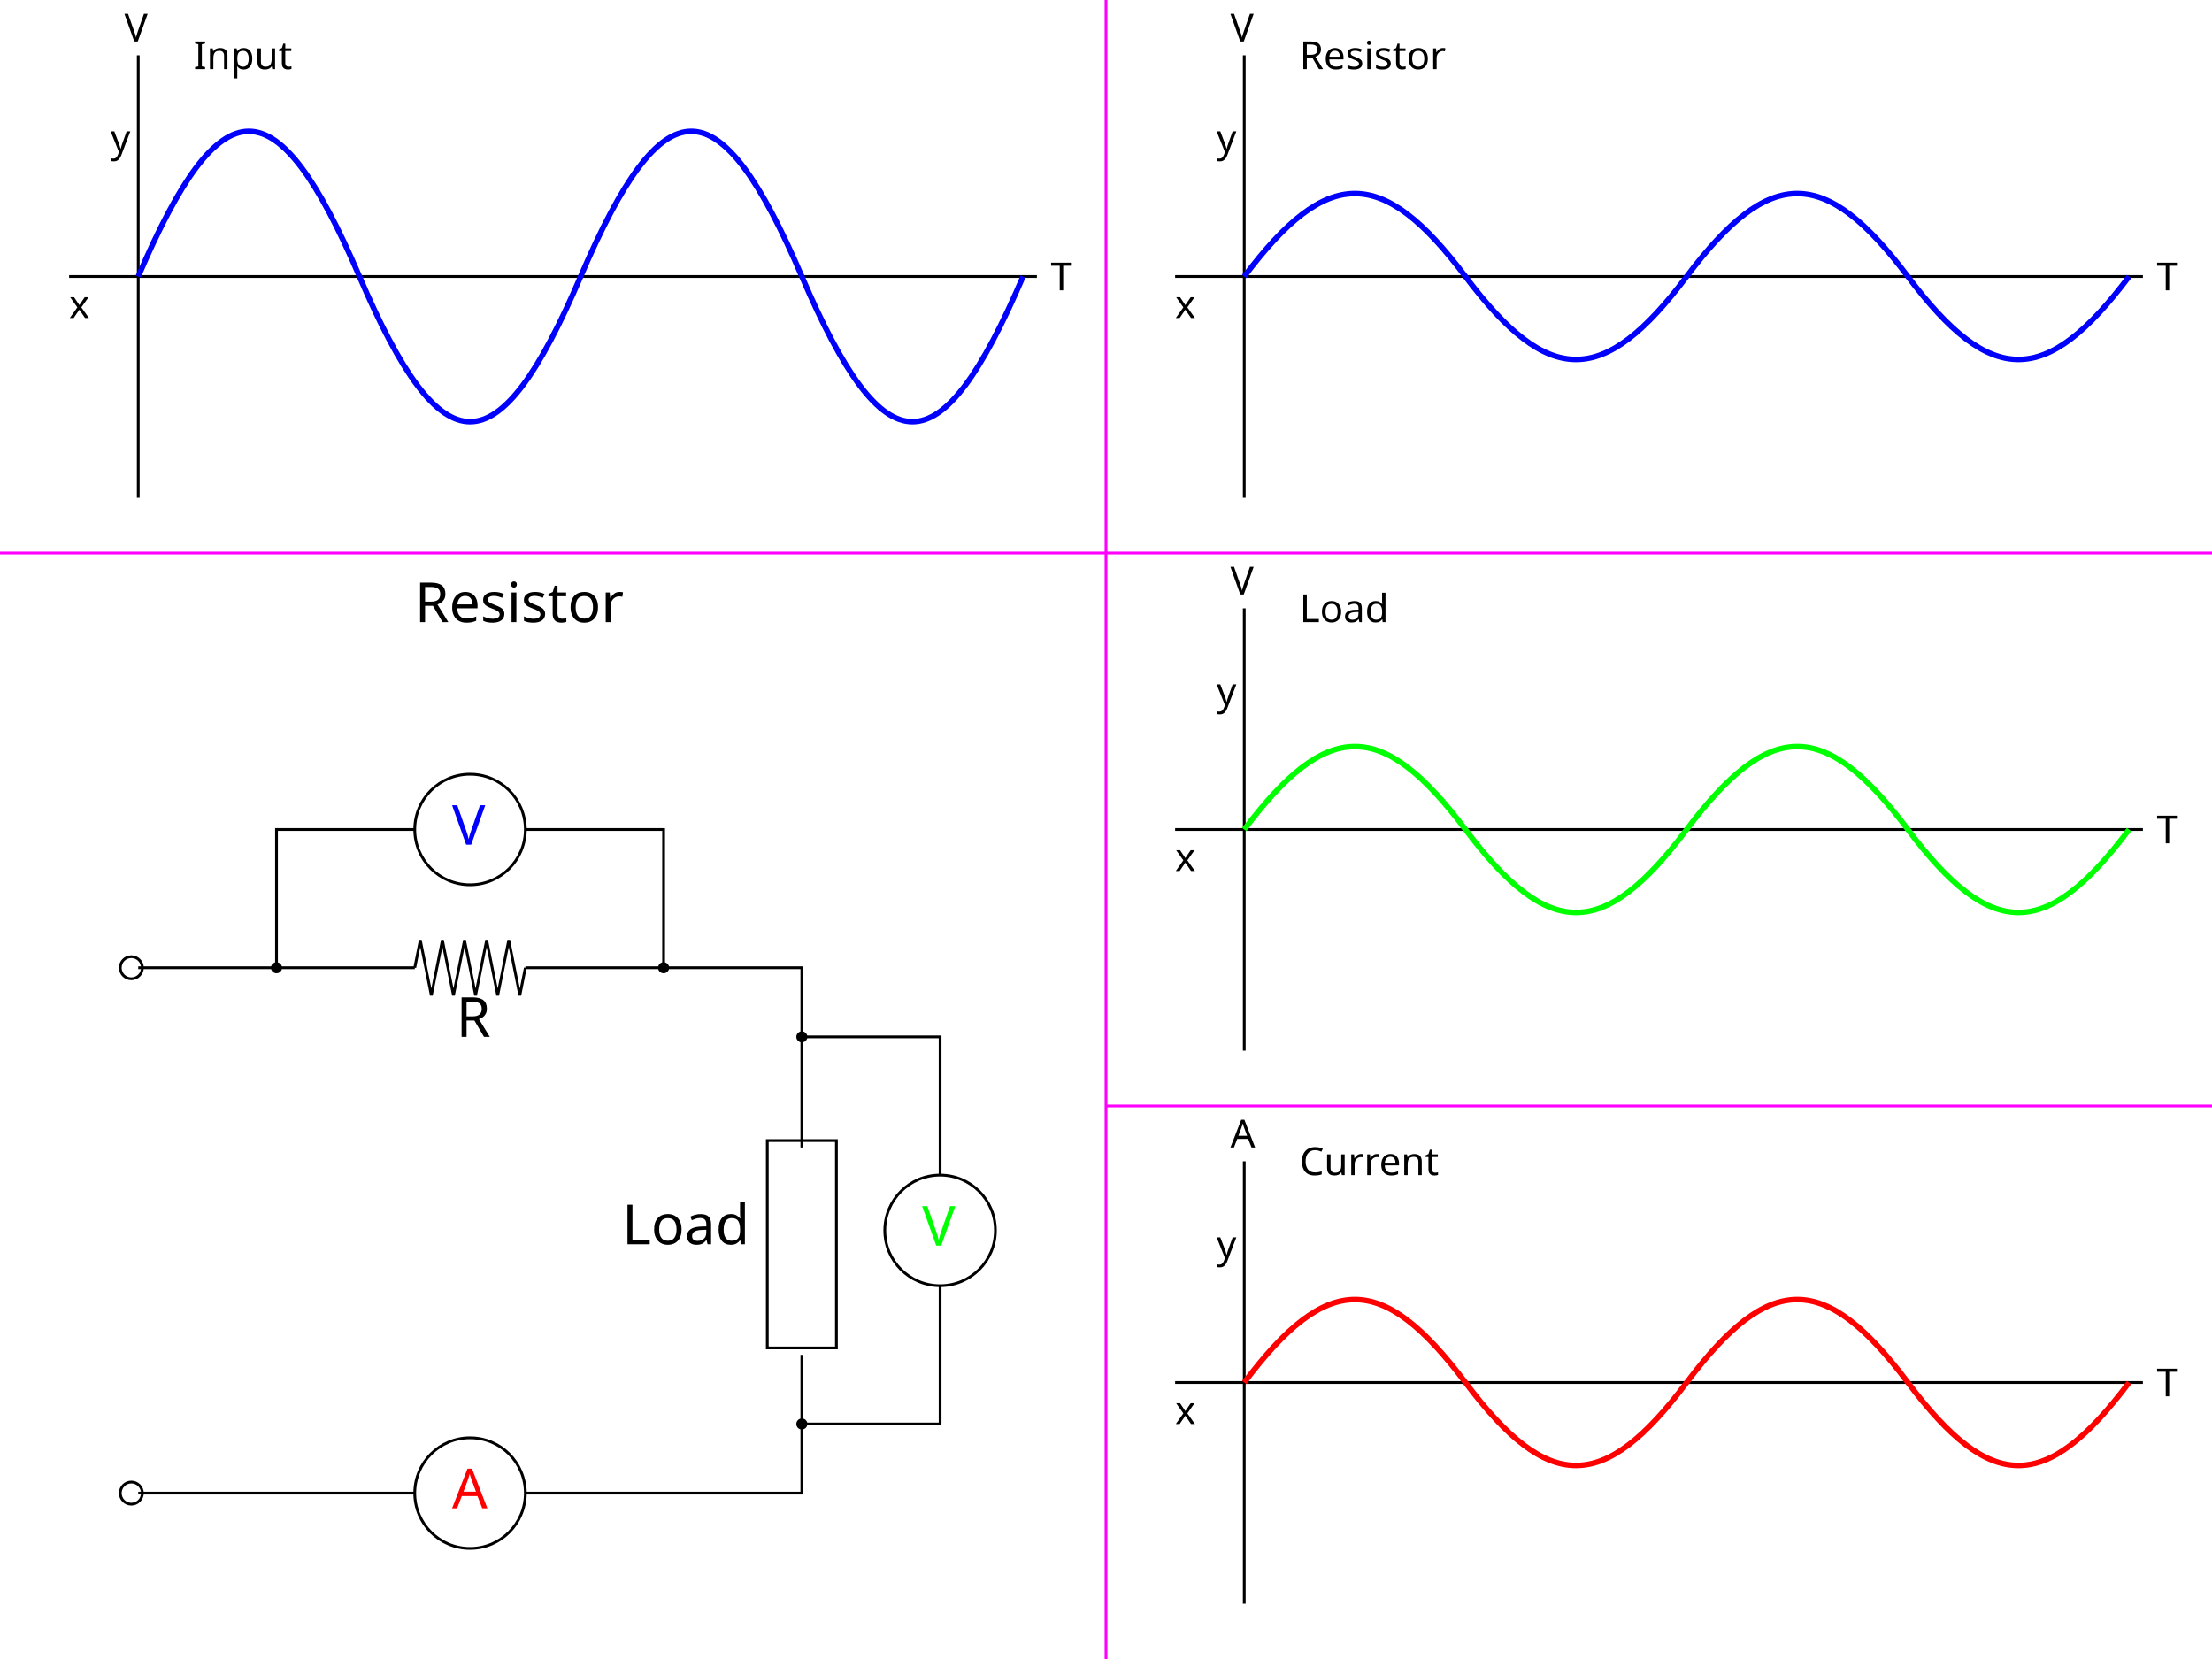
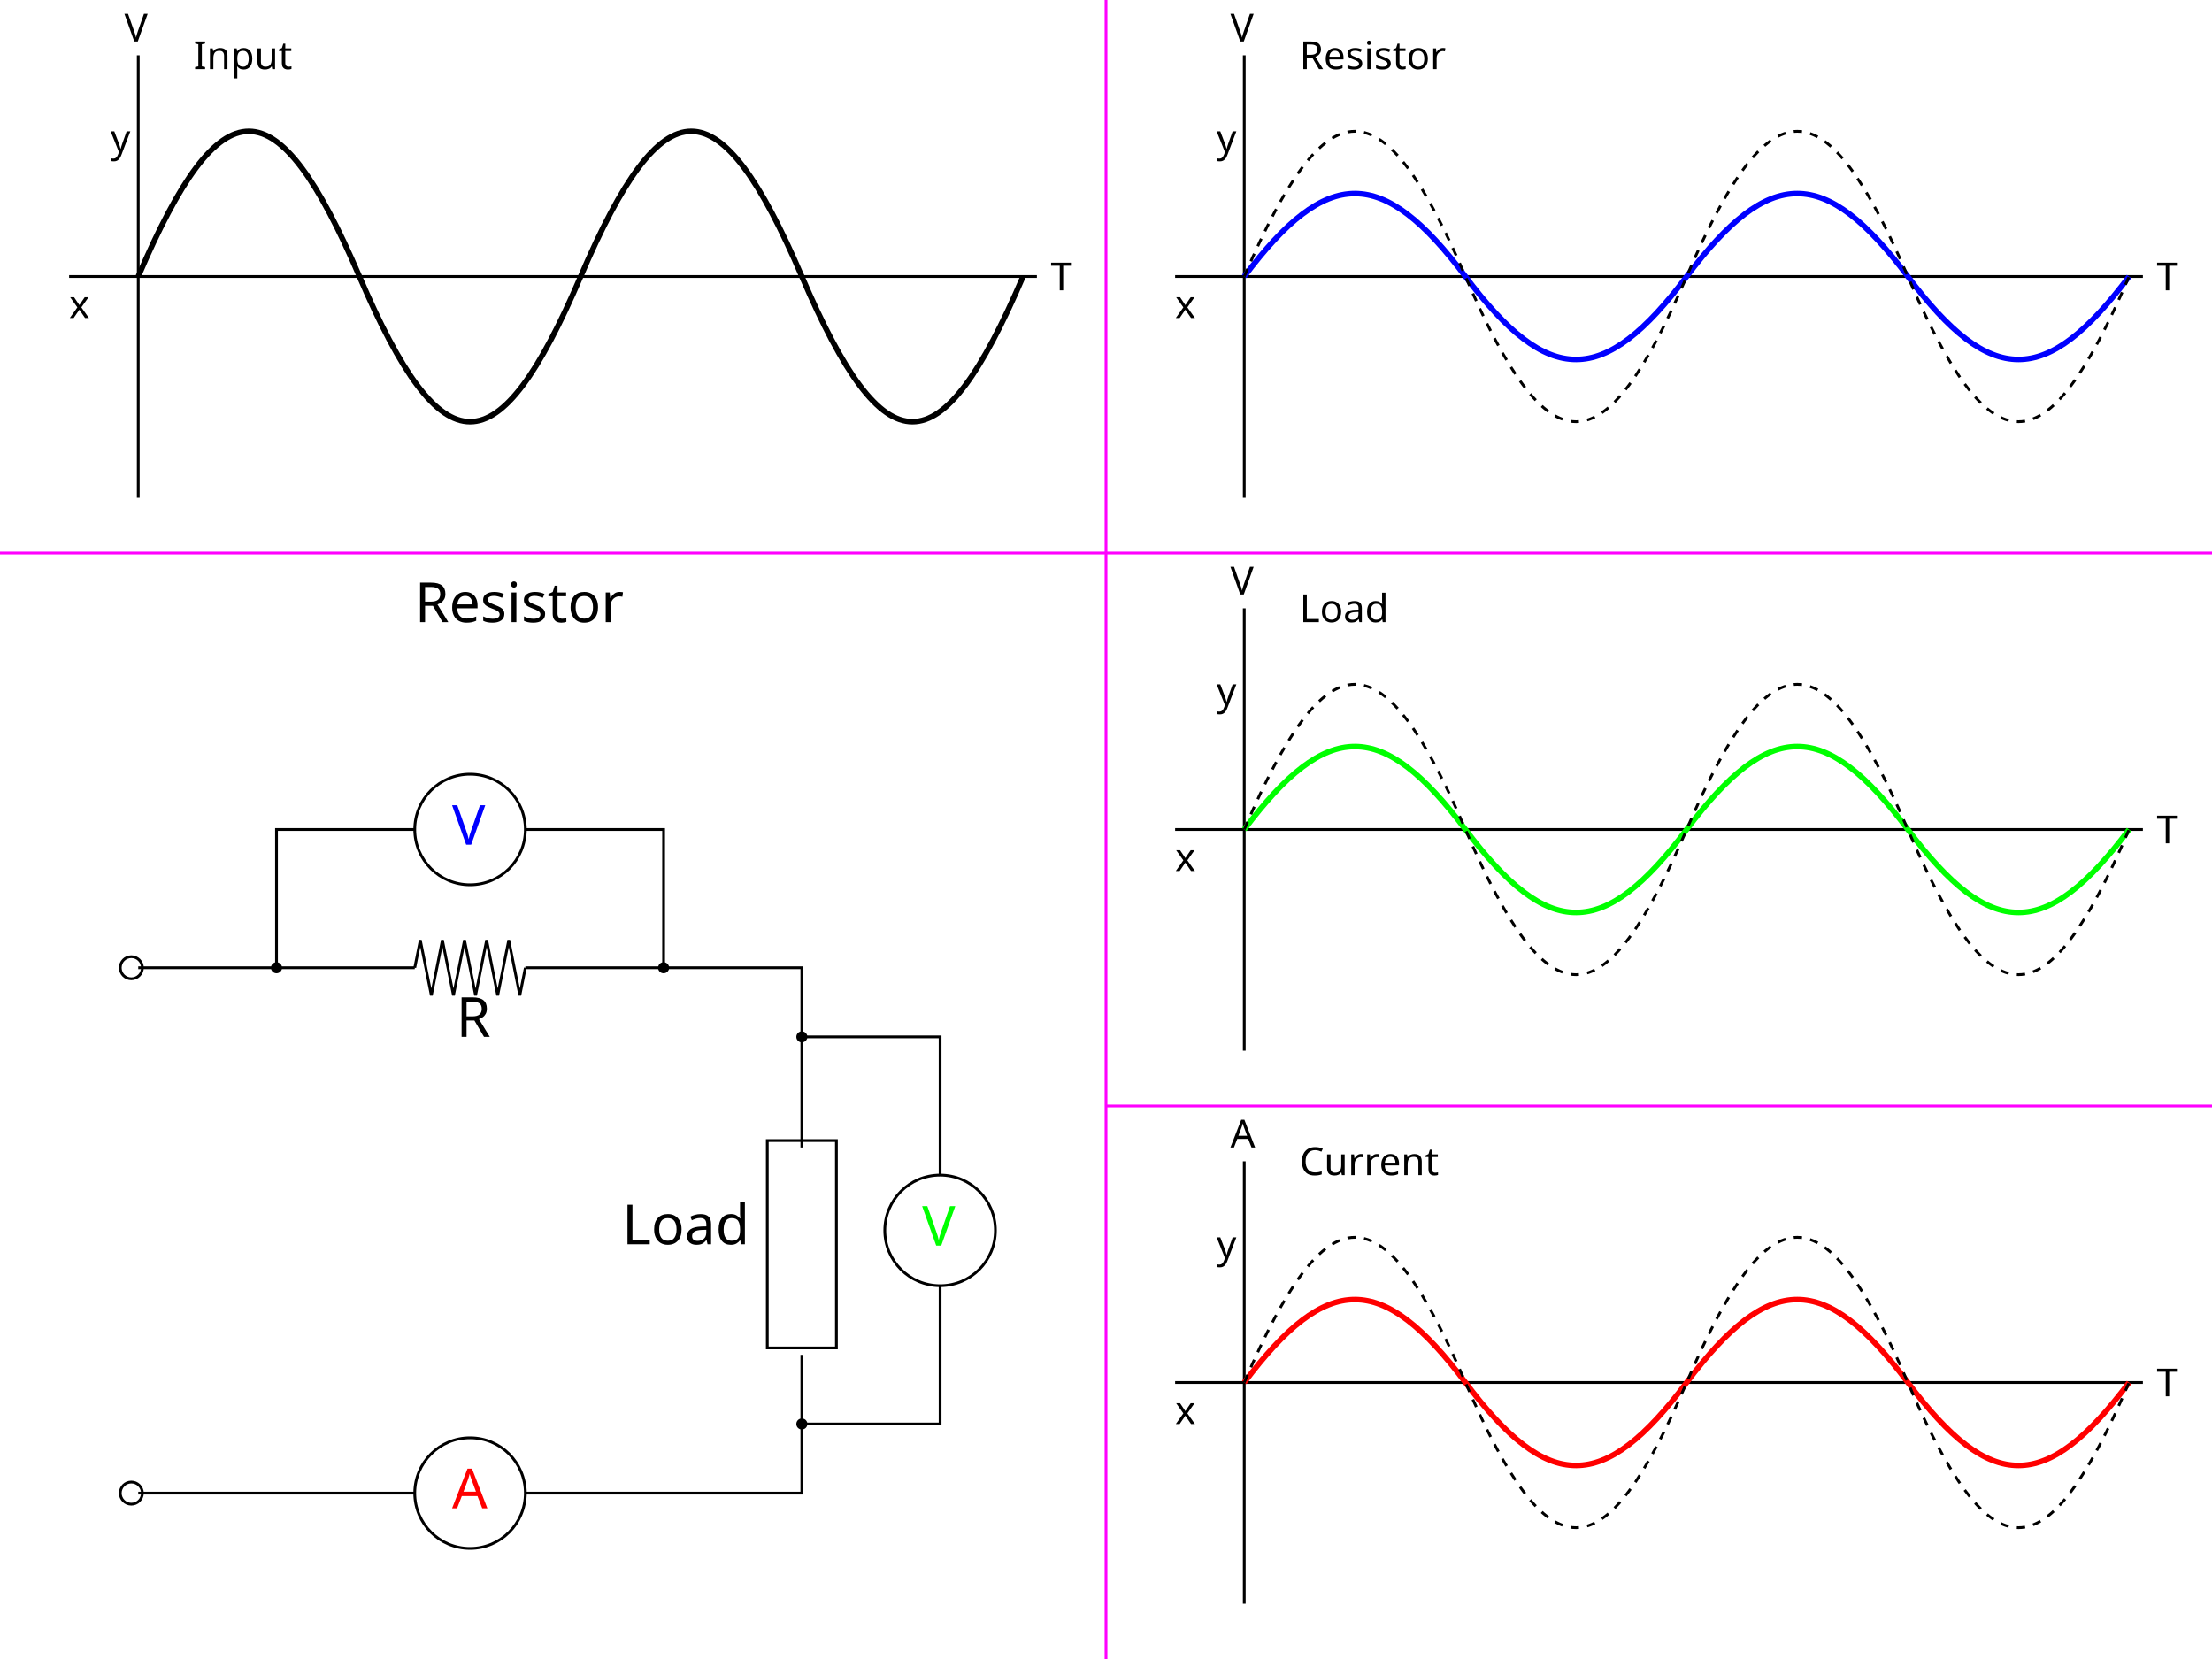
<svg xmlns="http://www.w3.org/2000/svg" id="svg1" version="1.1" viewBox="0 0 800 600" preserveAspectRatio="xMidYMid" fill-rule="evenodd" width="800" height="600">
  <g id="page1" transform="matrix(1.43537,0,0,1.368655,-15.83665,-11.89848)">
    <g id="layer1" transform="matrix(0.6966847,0,0,0.7306442,11.03315,8.693558)" style="display:inline">
      <rect id="white_background" x="0" y="0" width="800" height="600" fill="white">
            </rect>
      <path id="horiz guide 1" d="M 0,200 H 800" style="fill:none;fill-opacity:1;stroke:#ff00ff;stroke-width:1;stroke-opacity:1">
            </path>
      <path id="horiz guide 2" d="M 400,400 H 800" style="fill:none;fill-opacity:1;stroke:#ff00ff;stroke-width:1;stroke-opacity:1">
            </path>
      <path id="vert guide" d="M 400,0 V 600" style="fill:none;fill-opacity:1;stroke:#ff00ff;stroke-width:1;stroke-opacity:1">
            </path>
    </g>
    <g id="layer2" transform="matrix(0.6966847,0,0,0.7306442,11.03315,8.693558)" style="display:inline">
      <g id="axis_x">
        <path id="axis_x_line" d="M 25,100 H 375" style="fill:none;fill-opacity:1;stroke:#000000;stroke-width:1;stroke-opacity:1">
                </path>
        <text id="axis_x_text" x="25" y="115" font-family="Ubuntu" font-size="14" font-weight="norm" fill="#000000">
          <tspan>x</tspan>
        </text>
        <text id="axis_x_unit" x="380" y="105" font-family="Ubuntu" font-size="14" font-weight="norm" fill="#000000">
          <tspan>T</tspan>
        </text>
      </g>
      <g id="axis_y">
        <path id="axis_y_line" d="M 50,20 V 180" style="fill:none;fill-opacity:1;stroke:#000000;stroke-width:1;stroke-opacity:1">
                </path>
        <text id="axis_y_text" x="40" y="55" font-family="Ubuntu" font-size="14" font-weight="norm" fill="#000000">
          <tspan>y</tspan>
        </text>
        <text id="axis_y_unit" x="45" y="15" font-family="Ubuntu" font-size="14" font-weight="norm" fill="#000000">
          <tspan>V</tspan>
        </text>
      </g>
    </g>
    <g id="layer3" transform="matrix(0.6966847,0,0,0.7306442,11.03315,8.693558)" style="display:inline">
      <g id="axis_x">
        <path id="axis_x_line" d="M 425,100 H 775" style="fill:none;fill-opacity:1;stroke:#000000;stroke-width:1;stroke-opacity:1">
                </path>
        <text id="axis_x_text" x="425" y="115" font-family="Ubuntu" font-size="14" font-weight="norm" fill="#000000">
          <tspan>x</tspan>
        </text>
        <text id="axis_x_unit" x="780" y="105" font-family="Ubuntu" font-size="14" font-weight="norm" fill="#000000">
          <tspan>T</tspan>
        </text>
      </g>
      <g id="axis_y">
        <path id="axis_y_line" d="M 450,20 V 180" style="fill:none;fill-opacity:1;stroke:#000000;stroke-width:1;stroke-opacity:1">
                </path>
        <text id="axis_y_text" x="440" y="55" font-family="Ubuntu" font-size="14" font-weight="norm" fill="#000000">
          <tspan>y</tspan>
        </text>
        <text id="axis_y_unit" x="445" y="15" font-family="Ubuntu" font-size="14" font-weight="norm" fill="#000000">
          <tspan>V</tspan>
        </text>
      </g>
    </g>
    <g id="layer4" transform="matrix(0.6966847,0,0,0.7306442,11.03315,8.693558)" style="display:inline">
      <g id="axis_x">
        <path id="axis_x_line" d="M 425,300 H 775" style="fill:none;fill-opacity:1;stroke:#000000;stroke-width:1;stroke-opacity:1">
                </path>
        <text id="axis_x_text" x="425" y="315" font-family="Ubuntu" font-size="14" font-weight="norm" fill="#000000">
          <tspan>x</tspan>
        </text>
        <text id="axis_x_unit" x="780" y="305" font-family="Ubuntu" font-size="14" font-weight="norm" fill="#000000">
          <tspan>T</tspan>
        </text>
      </g>
      <g id="axis_y">
        <path id="axis_y_line" d="M 450,220 V 380" style="fill:none;fill-opacity:1;stroke:#000000;stroke-width:1;stroke-opacity:1">
                </path>
        <text id="axis_y_text" x="440" y="255" font-family="Ubuntu" font-size="14" font-weight="norm" fill="#000000">
          <tspan>y</tspan>
        </text>
        <text id="axis_y_unit" x="445" y="215" font-family="Ubuntu" font-size="14" font-weight="norm" fill="#000000">
          <tspan>V</tspan>
        </text>
      </g>
    </g>
    <g id="layer5" transform="matrix(0.6966847,0,0,0.7306442,11.03315,8.693558)" style="display:inline">
      <g id="axis_x">
        <path id="axis_x_line" d="M 425,500 H 775" style="fill:none;fill-opacity:1;stroke:#000000;stroke-width:1;stroke-opacity:1">
                </path>
        <text id="axis_x_text" x="425" y="515" font-family="Ubuntu" font-size="14" font-weight="norm" fill="#000000">
          <tspan>x</tspan>
        </text>
        <text id="axis_x_unit" x="780" y="505" font-family="Ubuntu" font-size="14" font-weight="norm" fill="#000000">
          <tspan>T</tspan>
        </text>
      </g>
      <g id="axis_y">
        <path id="axis_y_line" d="M 450,420 V 580" style="fill:none;fill-opacity:1;stroke:#000000;stroke-width:1;stroke-opacity:1">
                </path>
        <text id="axis_y_text" x="440" y="455" font-family="Ubuntu" font-size="14" font-weight="norm" fill="#000000">
          <tspan>y</tspan>
        </text>
        <text id="axis_y_unit" x="445" y="415" font-family="Ubuntu" font-size="14" font-weight="norm" fill="#000000">
          <tspan>A</tspan>
        </text>
      </g>
    </g>
    <g id="layer6" transform="matrix(0.6966847,0,0,0.7306442,11.03315,8.693558)" style="display:inline">
-       <path id="voltage_line" d="M 50 100                    c 30 -70, 50 -70, 80 0                    s 50 70, 80 0                    s 50 -70, 80 0                    s 50 70, 80 0" style="fill:none;fill-opacity:1;stroke:#0000ff;stroke-width:2;stroke-opacity:1">
+       <path id="voltage_line" d="M 50 100                    c 30 -70, 50 -70, 80 0                    s 50 70, 80 0                    s 50 -70, 80 0                    s 50 70, 80 0" style="fill:none;fill-opacity:1;stroke:#000000;stroke-width:2;stroke-opacity:1">
            </path>
      <text id="voltage_text" x="70" y="25" font-family="Ubuntu" font-size="14" font-weight="norm" fill="#000000">
        <tspan>Input</tspan>
      </text>
    </g>
    <g id="layer7" transform="matrix(0.6966847,0,0,0.7306442,11.03315,8.693558)" style="display:inline">
      <path id="voltage_line" d="M 450 100                    c 30 -40, 50 -40, 80 0                    s 50 40, 80 0                    s 50 -40, 80 0                    s 50 40, 80 0" style="fill:none;fill-opacity:1;stroke:#0000ff;stroke-width:2;stroke-opacity:1">
            </path>
      <text id="voltage_text" x="470" y="25" font-family="Ubuntu" font-size="14" font-weight="norm" fill="#000000">
        <tspan>Resistor</tspan>
      </text>
+       <path id="reference_wave" d="M 450 100                    c 30 -70, 50 -70, 80 0                    s 50 70, 80 0                    s 50 -70, 80 0                    s 50 70, 80 0" style="fill:none;fill-opacity:1;stroke:#000000;stroke-width:1;stroke-opacity:1;stroke-dasharray:3, 3">
+             </path>
    </g>
    <g id="layer8" transform="matrix(0.6966847,0,0,0.7306442,11.03315,8.693558)" style="display:inline">
      <path id="voltage_line" d="M 450 300                    c 30 -40, 50 -40, 80 0                    s 50 40, 80 0                    s 50 -40, 80 0                    s 50 40, 80 0" style="fill:none;fill-opacity:1;stroke:#00ff00;stroke-width:2;stroke-opacity:1">
            </path>
      <text id="voltage_text" x="470" y="225" font-family="Ubuntu" font-size="14" font-weight="norm" fill="#000000">
        <tspan>Load</tspan>
      </text>
+       <path id="reference_wave" d="M 450 300                    c 30 -70, 50 -70, 80 0                    s 50 70, 80 0                    s 50 -70, 80 0                    s 50 70, 80 0" style="fill:none;fill-opacity:1;stroke:#000000;stroke-width:1;stroke-opacity:1;stroke-dasharray:3, 3">
+             </path>
    </g>
    <g id="layer9" transform="matrix(0.6966847,0,0,0.7306442,11.03315,8.693558)" style="display:inline">
      <path id="current" d="M 450 500                    c 30 -40, 50 -40, 80 0                    s 50 40, 80 0                    s 50 -40, 80 0                    s 50 40, 80 0" style="fill:none;fill-opacity:1;stroke:#ff0000;stroke-width:2;stroke-opacity:1">
            </path>
      <text id="voltage_text" x="470" y="425" font-family="Ubuntu" font-size="14" font-weight="norm" fill="#000000">
        <tspan>Current</tspan>
      </text>
+       <path id="reference_wave" d="M 450 500                    c 30 -70, 50 -70, 80 0                    s 50 70, 80 0                    s 50 -70, 80 0                    s 50 70, 80 0" style="fill:none;fill-opacity:1;stroke:#000000;stroke-width:1;stroke-opacity:1;stroke-dasharray:3, 3">
+             </path>
    </g>
    <g id="layer10" transform="matrix(0.6966847,0,0,0.7306442,11.03315,8.693558)" style="display:inline">
      <text id="circuit_text" x="150" y="225" font-family="Ubuntu" font-size="20" font-weight="norm" fill="#000000">
        <tspan>Resistor</tspan>
      </text>
      <g id="circuit_elements">
        <path id="symbol" d="M 150,350                        l 2,-10                        l 4,20                        l 4,-20                        l 4,20                        l 4,-20                        l 4,20                        l 4,-20                        l 4,20                        l 4,-20                        l 4,20                        l 2,-10" style="fill:none;fill-opacity:1;stroke:#000000;stroke-width:1;stroke-opacity:1">
                </path>
        <text id="symbol_text" x="165" y="375" font-family="Ubuntu" font-size="20" font-weight="norm" fill="#000000">
          <tspan>R</tspan>
        </text>
        <rect id="load" x="277.5" y="412.5" width="25" height="75" style="fill:none;fill-opacity:1;stroke:#000000;stroke-width:1;stroke-opacity:1">
                </rect>
        <text id="load_text" x="225" y="450" font-family="Ubuntu" font-size="20" font-weight="norm" fill="#000000">
          <tspan>Load</tspan>
        </text>
        <path id="lines" d="M 50,350                        h 100                        m 40,0                        h 100                        v 65                        m 0,75                        v 50                        h -100                        m -40,0                        h -100                        M 100,350                        v -50                        h 50                        m 40,0                        h 50                        v 50                        M 290,375                        h 50                        v 50                        m 0,40                        v 50                        h -50" style="fill:none;fill-opacity:1;stroke:#000000;stroke-width:1;stroke-opacity:1">
                </path>
        <g id="points">
          <circle cx="47.5" cy="350" r="4" style="fill:none;fill-opacity:1;stroke:#000000;stroke-width:1;stroke-opacity:1">
                    </circle>
          <circle cx="47.5" cy="540" r="4" style="fill:none;fill-opacity:1;stroke:#000000;stroke-width:1;stroke-opacity:1">
                    </circle>
          <circle cx="100" cy="350" r="2" style="fill:#000000;">
                    </circle>
          <circle cx="240" cy="350" r="2" style="fill:#000000;">
                    </circle>
          <circle cx="290" cy="375" r="2" style="fill:#000000;">
                    </circle>
          <circle cx="290" cy="515" r="2" style="fill:#000000;">
                    </circle>
        </g>
        <g id="meters">
          <circle id="voltmeter1" cx="170" cy="300" r="20" style="fill:none;fill-opacity:1;stroke:#000000;stroke-width:1;stroke-opacity:1">
                    </circle>
          <circle id="voltmeter2" cx="340" cy="445" r="20" style="fill:none;fill-opacity:1;stroke:#000000;stroke-width:1;stroke-opacity:1">
                    </circle>
          <circle id="ampermeter" cx="170" cy="540" r="20" style="fill:none;fill-opacity:1;stroke:#000000;stroke-width:1;stroke-opacity:1">
                    </circle>
          <text id="voltmeter1_text" x="163.5" y="305.5" font-family="Ubuntu" font-size="20" font-weight="norm" fill="#0000ff">
            <tspan>V</tspan>
          </text>
          <text id="voltmeter2_text" x="333.5" y="450.5" font-family="Ubuntu" font-size="20" font-weight="norm" fill="#00ff00">
            <tspan>V</tspan>
          </text>
          <text id="ampermeter_text" x="163.5" y="545.5" font-family="Ubuntu" font-size="20" font-weight="norm" fill="#ff0000">
            <tspan>A</tspan>
          </text>
        </g>
      </g>
    </g>
  </g>
</svg>
